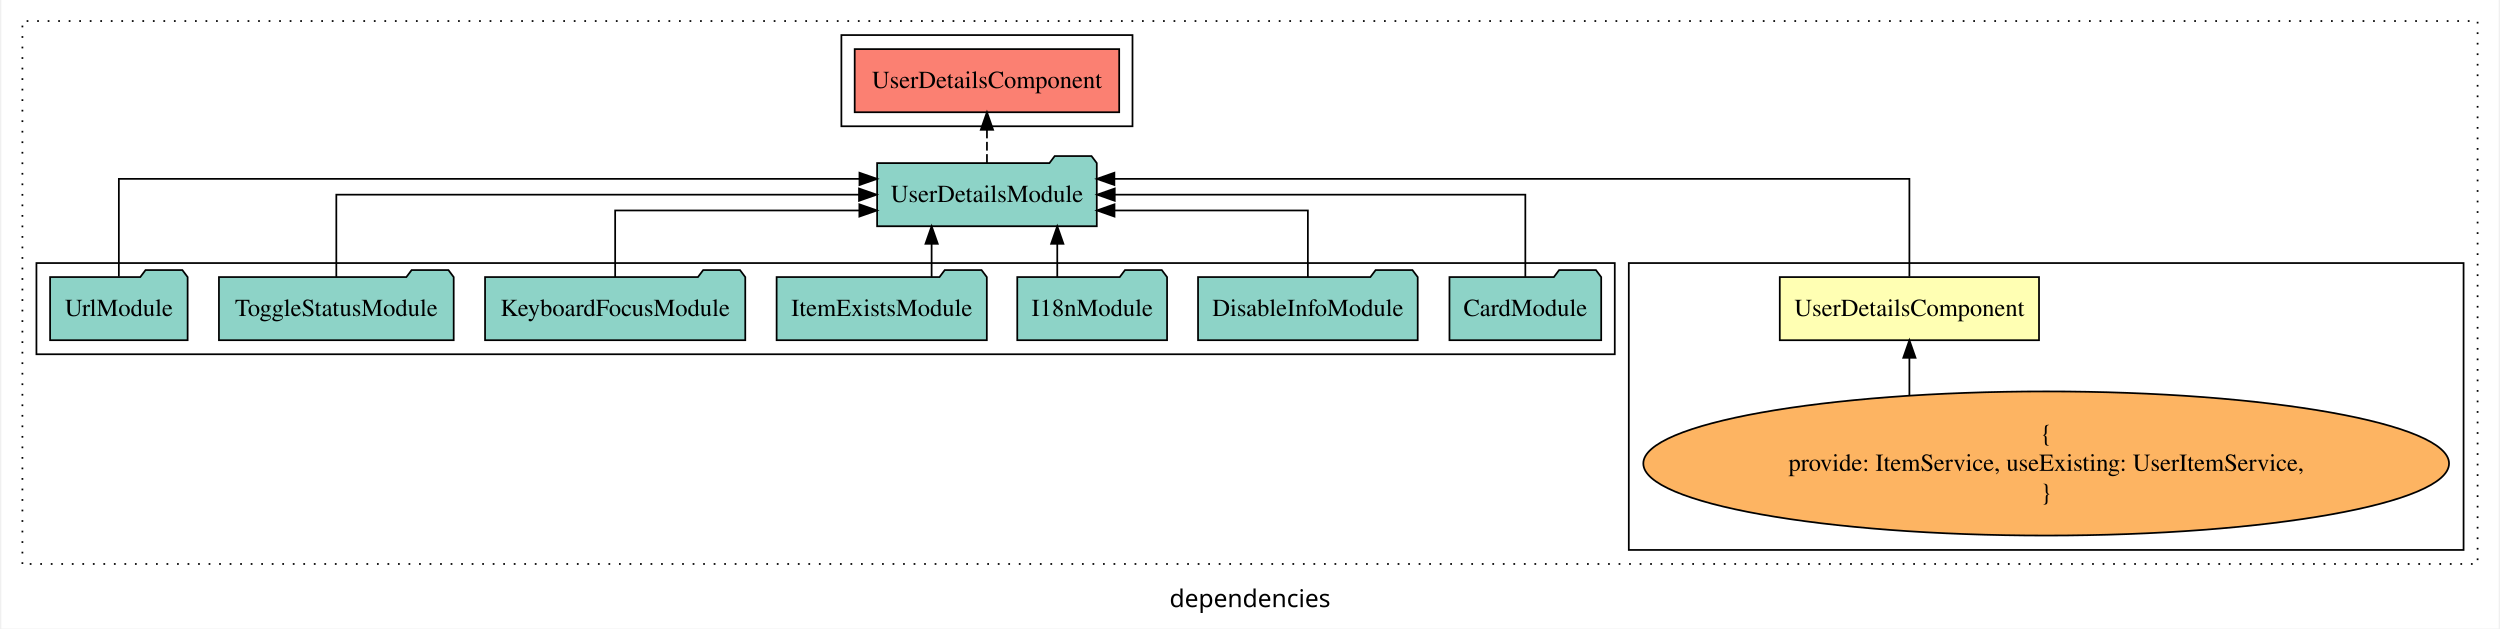
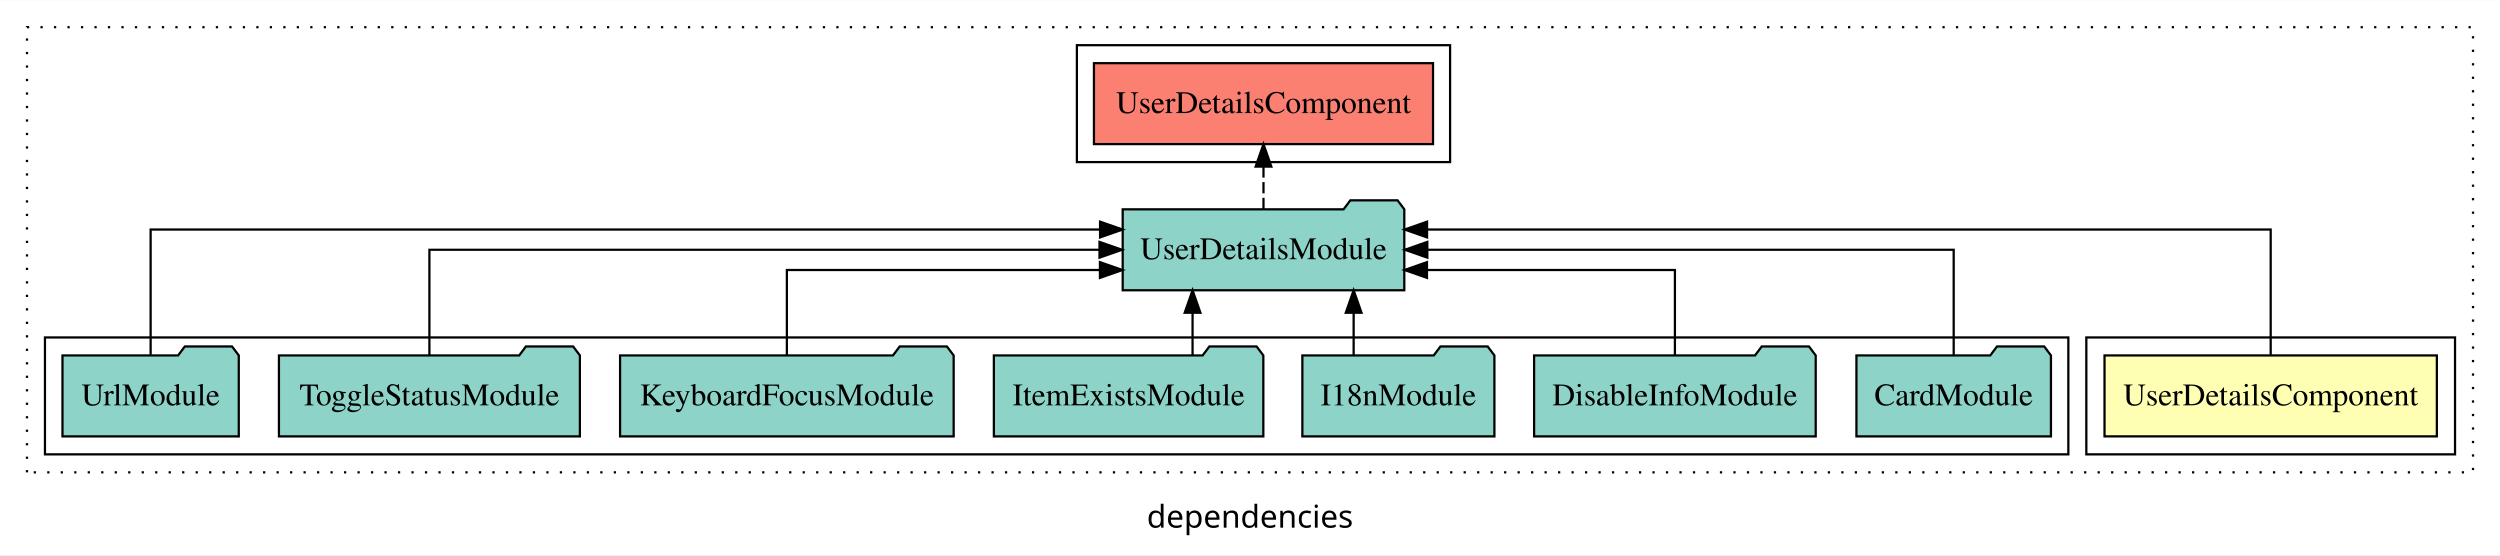
- <svg xmlns="http://www.w3.org/2000/svg" width="1424pt" height="358pt" viewBox="0.00 0.00 1424.00 358.39">
-   <g id="graph0" class="graph" transform="scale(1 1) rotate(0) translate(4 354.39)">
-     <polygon fill="white" stroke="transparent" points="-4,4 -4,-354.39 1420,-354.39 1420,4 -4,4" />
-     <text text-anchor="middle" x="708" y="-8.2" font-family="sans-serif" font-size="14.00">dependencies</text>
+ <svg xmlns="http://www.w3.org/2000/svg" width="1112pt" height="247pt" viewBox="0.00 0.00 1112.00 246.80">
+   <g id="graph0" class="graph" transform="scale(1 1) rotate(0) translate(4 242.8)">
+     <polygon fill="white" stroke="transparent" points="-4,4 -4,-242.8 1108,-242.8 1108,4 -4,4" />
+     <text text-anchor="middle" x="552" y="-8.2" font-family="sans-serif" font-size="14.00">dependencies</text>
    <g id="clust1" class="cluster">
-       <polygon fill="none" stroke="black" stroke-dasharray="1,5" points="8,-32.8 8,-342.39 1408,-342.39 1408,-32.8 8,-32.8" />
-     </g>
-     <g id="clust3" class="cluster">
-       <polygon fill="none" stroke="black" points="924,-40.8 924,-204.39 1400,-204.39 1400,-40.8 924,-40.8" />
+       <polygon fill="none" stroke="black" stroke-dasharray="1,5" points="8,-32.8 8,-230.8 1096,-230.8 1096,-32.8 8,-32.8" />
    </g>
    <g id="clust5" class="cluster">
-       <polygon fill="none" stroke="black" points="475,-282.39 475,-334.39 641,-334.39 641,-282.39 475,-282.39" />
+       <polygon fill="none" stroke="black" points="475,-170.8 475,-222.8 641,-222.8 641,-170.8 475,-170.8" />
+     </g>
+     <g id="clust2" class="cluster">
+       <polygon fill="none" stroke="black" points="924,-40.8 924,-92.8 1088,-92.8 1088,-40.8 924,-40.8" />
    </g>
    <g id="clust4" class="cluster">
-       <polygon fill="none" stroke="black" points="16,-152.39 16,-204.39 916,-204.39 916,-152.39 16,-152.39" />
+       <polygon fill="none" stroke="black" points="16,-40.8 16,-92.8 916,-92.8 916,-40.8 16,-40.8" />
    </g>
    <g id="node1" class="node">
-       <polygon fill="#ffffb3" stroke="black" points="1157.91,-196.39 1010.09,-196.39 1010.09,-160.39 1157.91,-160.39 1157.91,-196.39" />
-       <text text-anchor="middle" x="1084" y="-174.19" font-family="Times,serif" font-size="14.00">UserDetailsComponent</text>
+       <polygon fill="#ffffb3" stroke="black" points="1079.91,-84.8 932.09,-84.8 932.09,-48.8 1079.91,-48.8 1079.91,-84.8" />
+       <text text-anchor="middle" x="1006" y="-62.6" font-family="Times,serif" font-size="14.00">UserDetailsComponent</text>
    </g>
    <g id="node2" class="node">
-       <polygon fill="#8dd3c7" stroke="black" points="620.63,-261.39 617.63,-265.39 596.63,-265.39 593.63,-261.39 495.37,-261.39 495.37,-225.39 620.63,-225.39 620.63,-261.39" />
-       <text text-anchor="middle" x="558" y="-239.19" font-family="Times,serif" font-size="14.00">UserDetailsModule</text>
+       <polygon fill="#8dd3c7" stroke="black" points="620.63,-149.8 617.63,-153.8 596.63,-153.8 593.63,-149.8 495.37,-149.8 495.37,-113.8 620.63,-113.8 620.63,-149.8" />
+       <text text-anchor="middle" x="558" y="-127.6" font-family="Times,serif" font-size="14.00">UserDetailsModule</text>
    </g>
    <g id="edge1" class="edge">
-       <path fill="none" stroke="black" d="M1084,-196.68C1084,-218.6 1084,-252.39 1084,-252.39 1084,-252.39 630.66,-252.39 630.66,-252.39" />
-       <polygon fill="black" stroke="black" points="630.66,-248.89 620.66,-252.39 630.66,-255.89 630.66,-248.89" />
+       <path fill="none" stroke="black" d="M1006,-85.09C1006,-107.01 1006,-140.8 1006,-140.8 1006,-140.8 630.76,-140.8 630.76,-140.8" />
+       <polygon fill="black" stroke="black" points="630.76,-137.3 620.76,-140.8 630.76,-144.3 630.76,-137.3" />
    </g>
-     <g id="node11" class="node">
-       <polygon fill="#fb8072" stroke="black" points="633.41,-326.39 482.59,-326.39 482.59,-290.39 633.41,-290.39 633.41,-326.39" />
-       <text text-anchor="middle" x="558" y="-304.19" font-family="Times,serif" font-size="14.00">UserDetailsComponent </text>
+     <g id="node10" class="node">
+       <polygon fill="#fb8072" stroke="black" points="633.41,-214.8 482.59,-214.8 482.59,-178.8 633.41,-178.8 633.41,-214.8" />
+       <text text-anchor="middle" x="558" y="-192.6" font-family="Times,serif" font-size="14.00">UserDetailsComponent </text>
    </g>
-     <g id="edge10" class="edge">
-       <path fill="none" stroke="black" stroke-dasharray="5,2" d="M558,-261.5C558,-261.5 558,-280.38 558,-280.38" />
-       <polygon fill="black" stroke="black" points="554.5,-280.38 558,-290.38 561.5,-280.38 554.5,-280.38" />
+     <g id="edge9" class="edge">
+       <path fill="none" stroke="black" stroke-dasharray="5,2" d="M558,-149.91C558,-149.91 558,-168.79 558,-168.79" />
+       <polygon fill="black" stroke="black" points="554.5,-168.79 558,-178.79 561.5,-168.79 554.5,-168.79" />
    </g>
    <g id="node3" class="node">
-       <ellipse fill="#fdb462" stroke="black" cx="1162" cy="-90.1" rx="229.72" ry="41.09" />
-       <text text-anchor="middle" x="1162" y="-102.7" font-family="Times,serif" font-size="14.00">{</text>
-       <text text-anchor="middle" x="1162" y="-85.9" font-family="Times,serif" font-size="14.00">    provide: ItemService, useExisting: UserItemService,</text>
-       <text text-anchor="middle" x="1162" y="-69.1" font-family="Times,serif" font-size="14.00">}</text>
+       <polygon fill="#8dd3c7" stroke="black" points="908.26,-84.8 905.26,-88.8 884.26,-88.8 881.26,-84.8 821.74,-84.8 821.74,-48.8 908.26,-48.8 908.26,-84.8" />
+       <text text-anchor="middle" x="865" y="-62.6" font-family="Times,serif" font-size="14.00">CardModule</text>
    </g>
    <g id="edge2" class="edge">
-       <path fill="none" stroke="black" d="M1084,-129.08C1084,-129.08 1084,-150.36 1084,-150.36" />
-       <polygon fill="black" stroke="black" points="1080.5,-150.36 1084,-160.36 1087.5,-150.36 1080.5,-150.36" />
+       <path fill="none" stroke="black" d="M865,-84.91C865,-104.14 865,-131.8 865,-131.8 865,-131.8 630.87,-131.8 630.87,-131.8" />
+       <polygon fill="black" stroke="black" points="630.87,-128.3 620.87,-131.8 630.87,-135.3 630.87,-128.3" />
    </g>
    <g id="node4" class="node">
-       <polygon fill="#8dd3c7" stroke="black" points="908.26,-196.39 905.26,-200.39 884.26,-200.39 881.26,-196.39 821.74,-196.39 821.74,-160.39 908.26,-160.39 908.26,-196.39" />
-       <text text-anchor="middle" x="865" y="-174.19" font-family="Times,serif" font-size="14.00">CardModule</text>
+       <polygon fill="#8dd3c7" stroke="black" points="803.63,-84.8 800.63,-88.8 779.63,-88.8 776.63,-84.8 678.37,-84.8 678.37,-48.8 803.63,-48.8 803.63,-84.8" />
+       <text text-anchor="middle" x="741" y="-62.6" font-family="Times,serif" font-size="14.00">DisableInfoModule</text>
    </g>
    <g id="edge3" class="edge">
-       <path fill="none" stroke="black" d="M865,-196.5C865,-215.73 865,-243.39 865,-243.39 865,-243.39 630.87,-243.39 630.87,-243.39" />
-       <polygon fill="black" stroke="black" points="630.87,-239.89 620.87,-243.39 630.87,-246.89 630.87,-239.89" />
+       <path fill="none" stroke="black" d="M741,-84.83C741,-101.2 741,-122.8 741,-122.8 741,-122.8 630.72,-122.8 630.72,-122.8" />
+       <polygon fill="black" stroke="black" points="630.72,-119.3 620.72,-122.8 630.72,-126.3 630.72,-119.3" />
    </g>
    <g id="node5" class="node">
-       <polygon fill="#8dd3c7" stroke="black" points="803.63,-196.39 800.63,-200.39 779.63,-200.39 776.63,-196.39 678.37,-196.39 678.37,-160.39 803.63,-160.39 803.63,-196.39" />
-       <text text-anchor="middle" x="741" y="-174.19" font-family="Times,serif" font-size="14.00">DisableInfoModule</text>
+       <polygon fill="#8dd3c7" stroke="black" points="660.71,-84.8 657.71,-88.8 636.71,-88.8 633.71,-84.8 575.29,-84.8 575.29,-48.8 660.71,-48.8 660.71,-84.8" />
+       <text text-anchor="middle" x="618" y="-62.6" font-family="Times,serif" font-size="14.00">I18nModule</text>
    </g>
    <g id="edge4" class="edge">
-       <path fill="none" stroke="black" d="M741,-196.42C741,-212.79 741,-234.39 741,-234.39 741,-234.39 630.72,-234.39 630.72,-234.39" />
-       <polygon fill="black" stroke="black" points="630.72,-230.89 620.72,-234.39 630.72,-237.89 630.72,-230.89" />
+       <path fill="none" stroke="black" d="M598.1,-84.91C598.1,-84.91 598.1,-103.79 598.1,-103.79" />
+       <polygon fill="black" stroke="black" points="594.6,-103.79 598.1,-113.79 601.6,-103.79 594.6,-103.79" />
    </g>
    <g id="node6" class="node">
-       <polygon fill="#8dd3c7" stroke="black" points="660.71,-196.39 657.71,-200.39 636.71,-200.39 633.71,-196.39 575.29,-196.39 575.29,-160.39 660.71,-160.39 660.71,-196.39" />
-       <text text-anchor="middle" x="618" y="-174.19" font-family="Times,serif" font-size="14.00">I18nModule</text>
+       <polygon fill="#8dd3c7" stroke="black" points="557.93,-84.8 554.93,-88.8 533.93,-88.8 530.93,-84.8 438.07,-84.8 438.07,-48.8 557.93,-48.8 557.93,-84.8" />
+       <text text-anchor="middle" x="498" y="-62.6" font-family="Times,serif" font-size="14.00">ItemExistsModule</text>
    </g>
    <g id="edge5" class="edge">
-       <path fill="none" stroke="black" d="M598.1,-196.5C598.1,-196.5 598.1,-215.38 598.1,-215.38" />
-       <polygon fill="black" stroke="black" points="594.6,-215.38 598.1,-225.38 601.6,-215.38 594.6,-215.38" />
+       <path fill="none" stroke="black" d="M526.45,-84.91C526.45,-84.91 526.45,-103.79 526.45,-103.79" />
+       <polygon fill="black" stroke="black" points="522.95,-103.79 526.45,-113.79 529.95,-103.79 522.95,-103.79" />
    </g>
    <g id="node7" class="node">
-       <polygon fill="#8dd3c7" stroke="black" points="557.93,-196.39 554.93,-200.39 533.93,-200.39 530.93,-196.39 438.07,-196.39 438.07,-160.39 557.93,-160.39 557.93,-196.39" />
-       <text text-anchor="middle" x="498" y="-174.19" font-family="Times,serif" font-size="14.00">ItemExistsModule</text>
+       <polygon fill="#8dd3c7" stroke="black" points="420.19,-84.8 417.19,-88.8 396.19,-88.8 393.19,-84.8 271.81,-84.8 271.81,-48.8 420.19,-48.8 420.19,-84.8" />
+       <text text-anchor="middle" x="346" y="-62.6" font-family="Times,serif" font-size="14.00">KeyboardFocusModule</text>
    </g>
    <g id="edge6" class="edge">
-       <path fill="none" stroke="black" d="M526.45,-196.5C526.45,-196.5 526.45,-215.38 526.45,-215.38" />
-       <polygon fill="black" stroke="black" points="522.95,-215.38 526.45,-225.38 529.95,-215.38 522.95,-215.38" />
+       <path fill="none" stroke="black" d="M346,-84.83C346,-101.2 346,-122.8 346,-122.8 346,-122.8 485.25,-122.8 485.25,-122.8" />
+       <polygon fill="black" stroke="black" points="485.25,-126.3 495.25,-122.8 485.25,-119.3 485.25,-126.3" />
    </g>
    <g id="node8" class="node">
-       <polygon fill="#8dd3c7" stroke="black" points="420.19,-196.39 417.19,-200.39 396.19,-200.39 393.19,-196.39 271.81,-196.39 271.81,-160.39 420.19,-160.39 420.19,-196.39" />
-       <text text-anchor="middle" x="346" y="-174.19" font-family="Times,serif" font-size="14.00">KeyboardFocusModule</text>
+       <polygon fill="#8dd3c7" stroke="black" points="253.93,-84.8 250.93,-88.8 229.93,-88.8 226.93,-84.8 120.07,-84.8 120.07,-48.8 253.93,-48.8 253.93,-84.8" />
+       <text text-anchor="middle" x="187" y="-62.6" font-family="Times,serif" font-size="14.00">ToggleStatusModule</text>
    </g>
    <g id="edge7" class="edge">
-       <path fill="none" stroke="black" d="M346,-196.42C346,-212.79 346,-234.39 346,-234.39 346,-234.39 485.25,-234.39 485.25,-234.39" />
-       <polygon fill="black" stroke="black" points="485.25,-237.89 495.25,-234.39 485.25,-230.89 485.25,-237.89" />
+       <path fill="none" stroke="black" d="M187,-84.91C187,-104.14 187,-131.8 187,-131.8 187,-131.8 485.06,-131.8 485.06,-131.8" />
+       <polygon fill="black" stroke="black" points="485.06,-135.3 495.06,-131.8 485.06,-128.3 485.06,-135.3" />
    </g>
    <g id="node9" class="node">
-       <polygon fill="#8dd3c7" stroke="black" points="253.93,-196.39 250.93,-200.39 229.93,-200.39 226.93,-196.39 120.07,-196.39 120.07,-160.39 253.93,-160.39 253.93,-196.39" />
-       <text text-anchor="middle" x="187" y="-174.19" font-family="Times,serif" font-size="14.00">ToggleStatusModule</text>
+       <polygon fill="#8dd3c7" stroke="black" points="102.21,-84.8 99.21,-88.8 78.21,-88.8 75.21,-84.8 23.79,-84.8 23.79,-48.8 102.21,-48.8 102.21,-84.8" />
+       <text text-anchor="middle" x="63" y="-62.6" font-family="Times,serif" font-size="14.00">UrlModule</text>
    </g>
    <g id="edge8" class="edge">
-       <path fill="none" stroke="black" d="M187,-196.5C187,-215.73 187,-243.39 187,-243.39 187,-243.39 485.06,-243.39 485.06,-243.39" />
-       <polygon fill="black" stroke="black" points="485.06,-246.89 495.06,-243.39 485.06,-239.89 485.06,-246.89" />
-     </g>
-     <g id="node10" class="node">
-       <polygon fill="#8dd3c7" stroke="black" points="102.21,-196.39 99.21,-200.39 78.21,-200.39 75.21,-196.39 23.79,-196.39 23.79,-160.39 102.21,-160.39 102.21,-196.39" />
-       <text text-anchor="middle" x="63" y="-174.19" font-family="Times,serif" font-size="14.00">UrlModule</text>
-     </g>
-     <g id="edge9" class="edge">
-       <path fill="none" stroke="black" d="M63,-196.68C63,-218.6 63,-252.39 63,-252.39 63,-252.39 485.31,-252.39 485.31,-252.39" />
-       <polygon fill="black" stroke="black" points="485.31,-255.89 495.31,-252.39 485.31,-248.89 485.31,-255.89" />
+       <path fill="none" stroke="black" d="M63,-85.09C63,-107.01 63,-140.8 63,-140.8 63,-140.8 485.31,-140.8 485.31,-140.8" />
+       <polygon fill="black" stroke="black" points="485.31,-144.3 495.31,-140.8 485.31,-137.3 485.31,-144.3" />
    </g>
  </g>
</svg>
